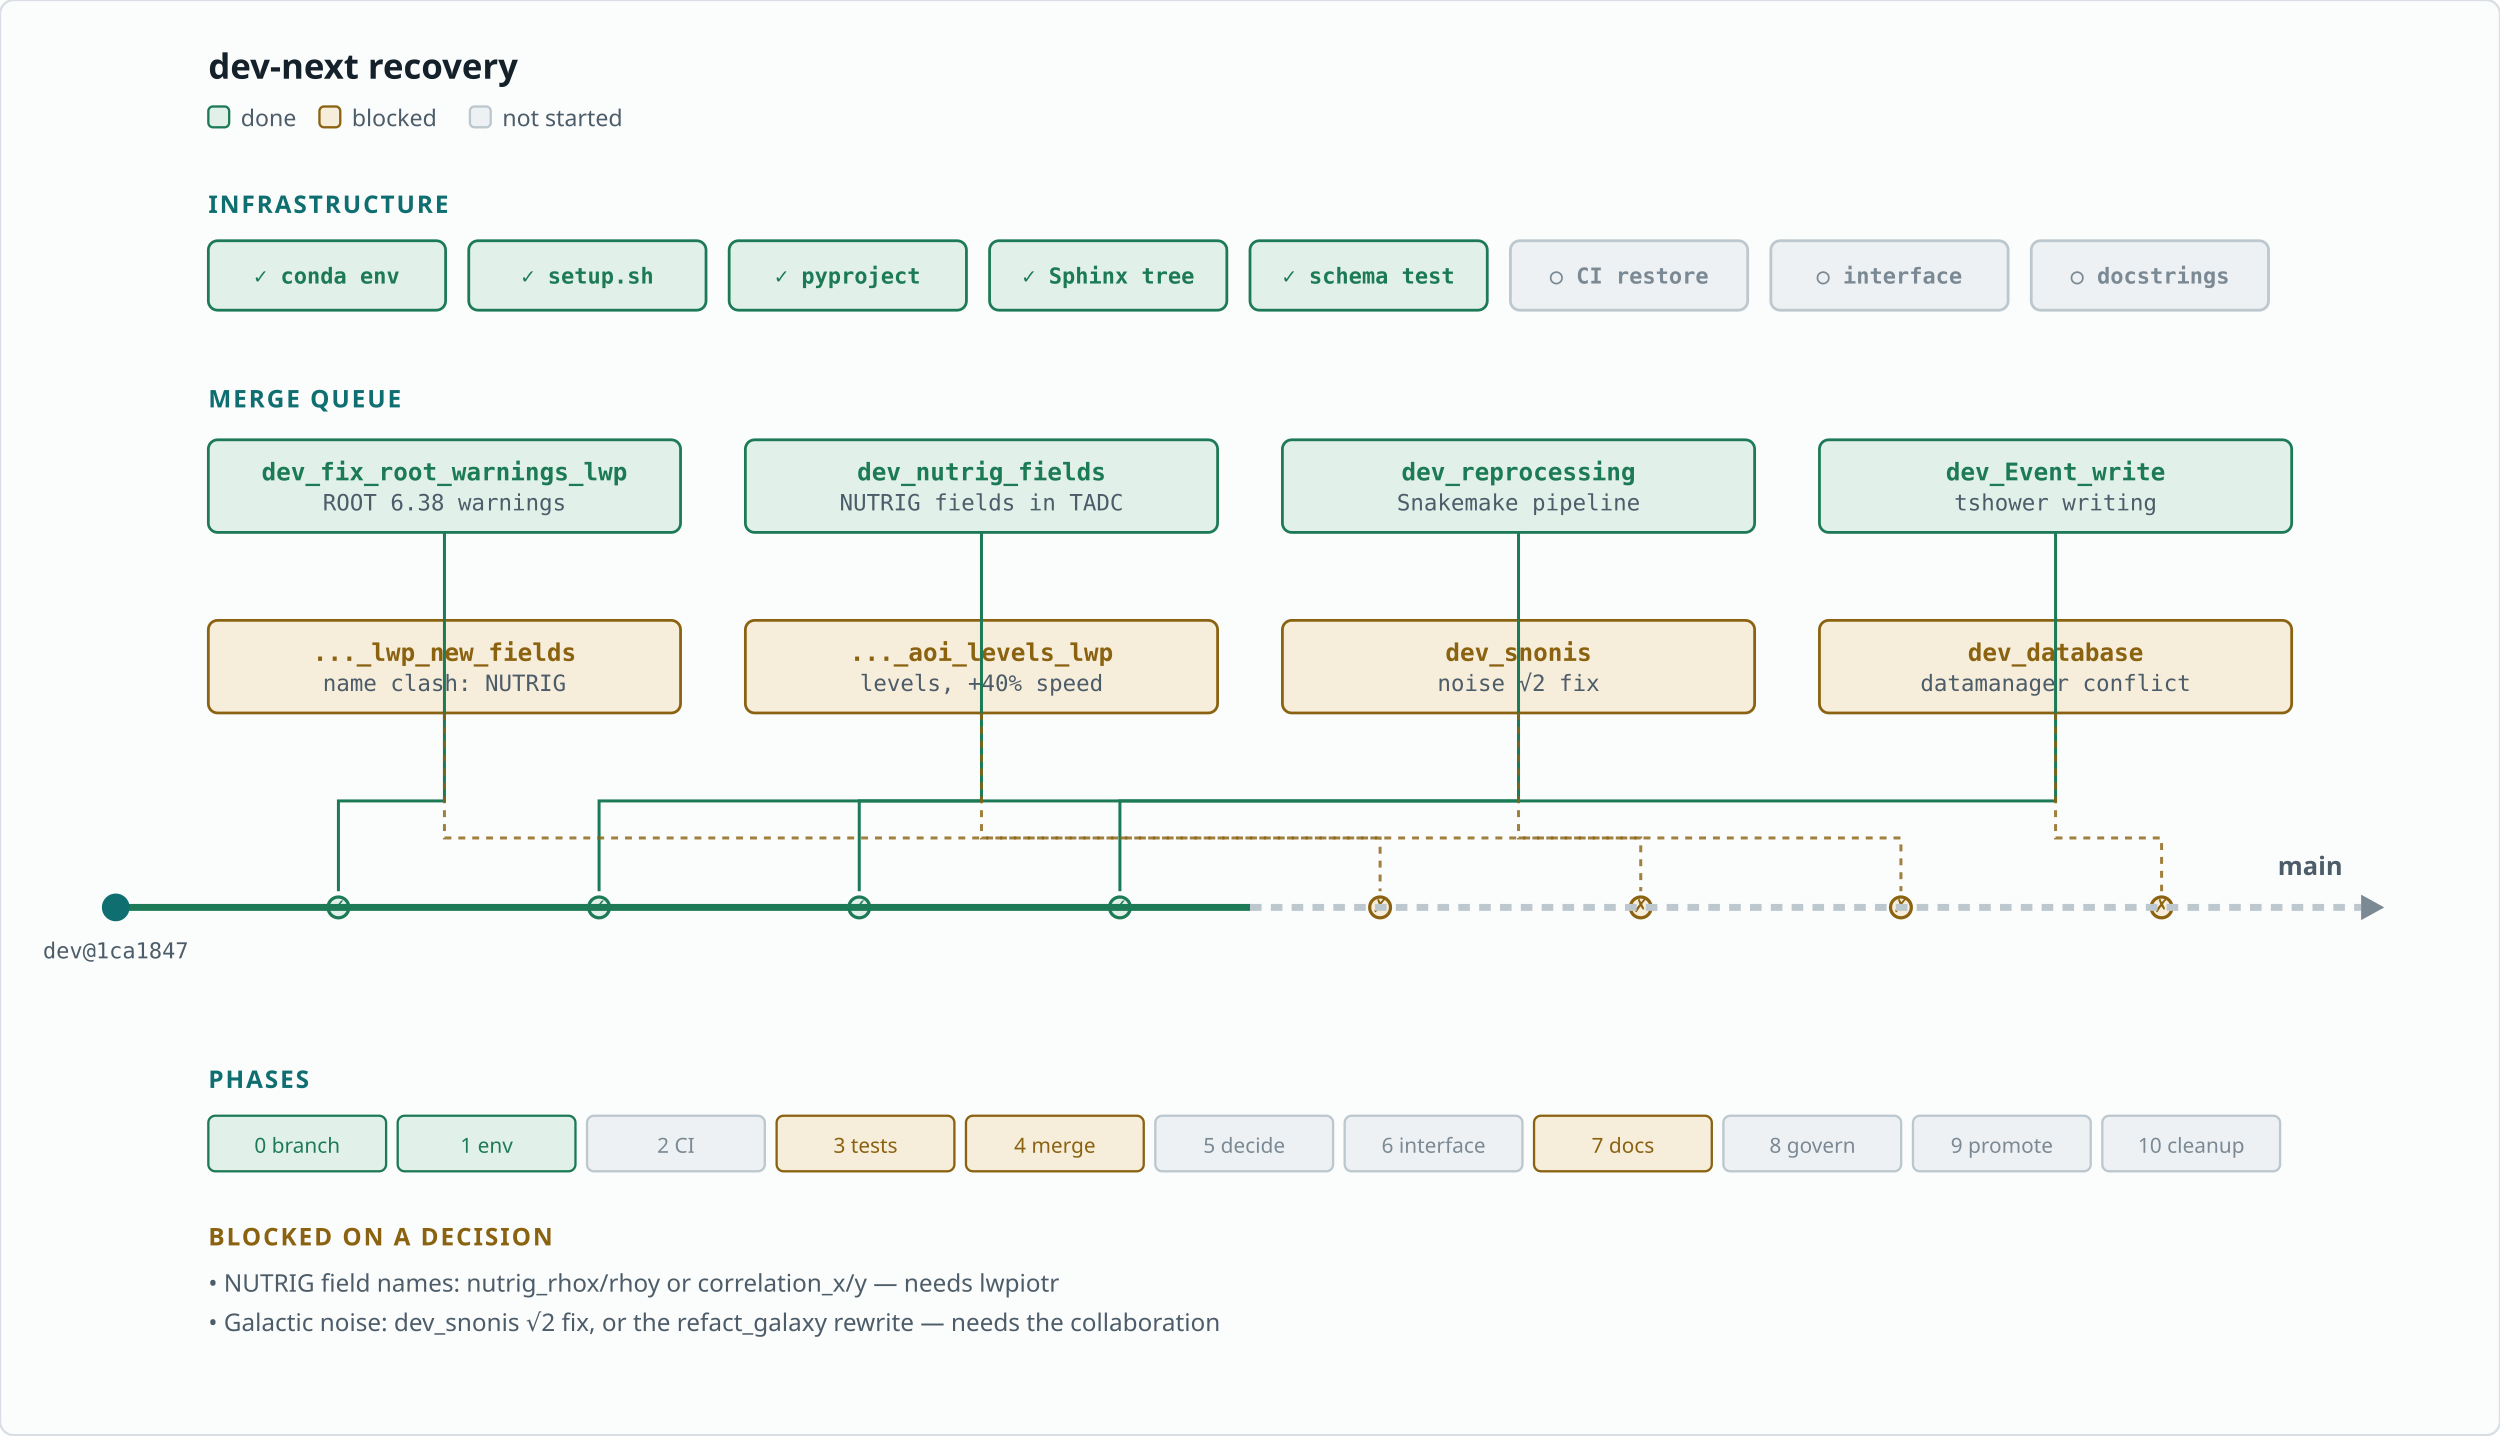
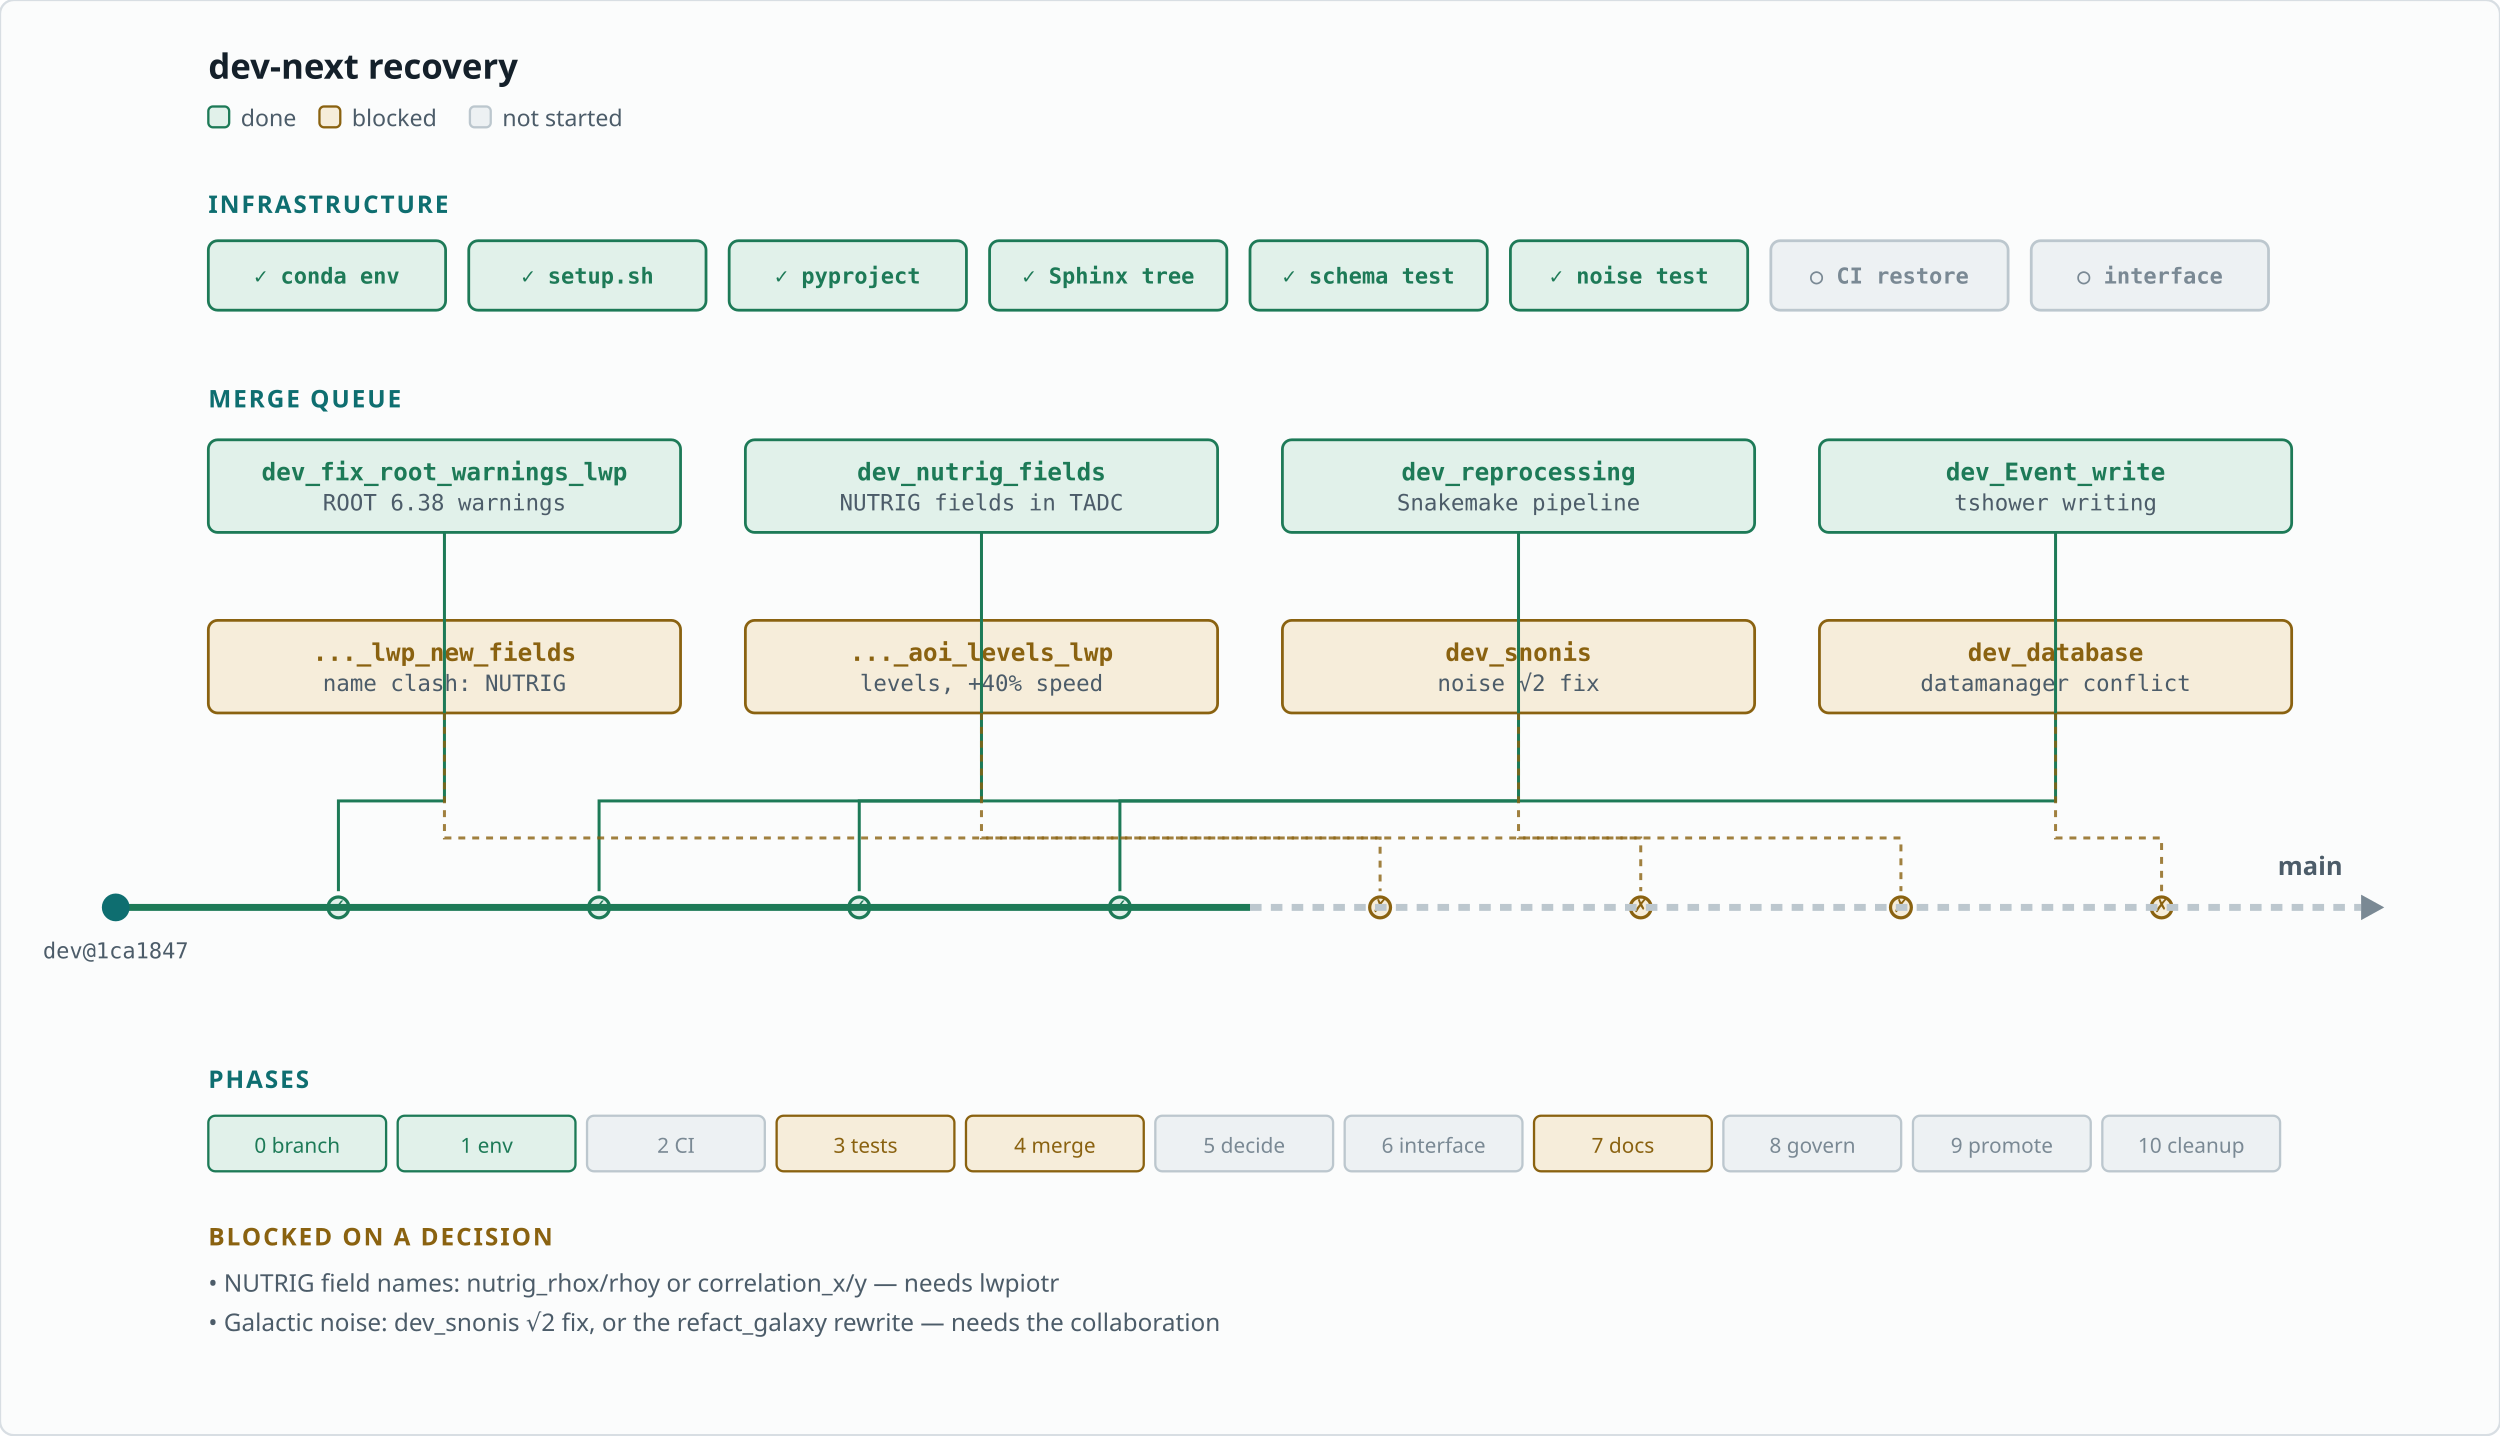
<svg xmlns="http://www.w3.org/2000/svg" viewBox="0 0 1080 620" width="100%" font-family="IBM Plex Sans, sans-serif">
  <rect width="1080" height="620" rx="6" fill="#FBFCFC" stroke="#D8DEE3" />
  <text x="90" y="34" font-size="15" font-weight="600" fill="#14202A">dev-next recovery</text>
  <rect x="90" y="46" width="9" height="9" rx="2" fill="#E1F1EA" stroke="#1D7A57" />
  <text x="104" y="54.5" font-size="10" fill="#4C5C69">done</text>
  <rect x="138" y="46" width="9" height="9" rx="2" fill="#F6EDDA" stroke="#8A6210" />
  <text x="152" y="54.5" font-size="10" fill="#4C5C69">blocked</text>
  <rect x="203" y="46" width="9" height="9" rx="2" fill="#EDF1F3" stroke="#BCC7CE" />
  <text x="217" y="54.5" font-size="10" fill="#4C5C69">not started</text>
  <text x="90" y="92" font-size="10.5" font-weight="600" fill="#0E6E70" letter-spacing="0.08em">INFRASTRUCTURE</text>
  <rect x="90.0" y="104.0" width="102.5" height="30.0" rx="4" fill="#E1F1EA" stroke="#1D7A57" stroke-width="1.2" />
  <text x="141.2" y="122.5" font-family="IBM Plex Mono, monospace" font-size="9.5" font-weight="600" fill="#1D7A57" text-anchor="middle">✓ conda env</text>
  <rect x="202.5" y="104.0" width="102.5" height="30.0" rx="4" fill="#E1F1EA" stroke="#1D7A57" stroke-width="1.2" />
  <text x="253.8" y="122.5" font-family="IBM Plex Mono, monospace" font-size="9.5" font-weight="600" fill="#1D7A57" text-anchor="middle">✓ setup.sh</text>
  <rect x="315.0" y="104.0" width="102.5" height="30.0" rx="4" fill="#E1F1EA" stroke="#1D7A57" stroke-width="1.2" />
  <text x="366.2" y="122.5" font-family="IBM Plex Mono, monospace" font-size="9.5" font-weight="600" fill="#1D7A57" text-anchor="middle">✓ pyproject</text>
  <rect x="427.5" y="104.0" width="102.5" height="30.0" rx="4" fill="#E1F1EA" stroke="#1D7A57" stroke-width="1.2" />
  <text x="478.8" y="122.5" font-family="IBM Plex Mono, monospace" font-size="9.5" font-weight="600" fill="#1D7A57" text-anchor="middle">✓ Sphinx tree</text>
  <rect x="540.0" y="104.0" width="102.5" height="30.0" rx="4" fill="#E1F1EA" stroke="#1D7A57" stroke-width="1.2" />
  <text x="591.2" y="122.5" font-family="IBM Plex Mono, monospace" font-size="9.5" font-weight="600" fill="#1D7A57" text-anchor="middle">✓ schema test</text>
-   <rect x="652.5" y="104.0" width="102.5" height="30.0" rx="4" fill="#EDF1F3" stroke="#BCC7CE" stroke-width="1.2" />
-   <text x="703.8" y="122.5" font-family="IBM Plex Mono, monospace" font-size="9.5" font-weight="600" fill="#7A8994" text-anchor="middle">○ CI restore</text>
+   <rect x="652.5" y="104.0" width="102.5" height="30.0" rx="4" fill="#E1F1EA" stroke="#1D7A57" stroke-width="1.2" />
+   <text x="703.8" y="122.5" font-family="IBM Plex Mono, monospace" font-size="9.5" font-weight="600" fill="#1D7A57" text-anchor="middle">✓ noise test</text>
  <rect x="765.0" y="104.0" width="102.5" height="30.0" rx="4" fill="#EDF1F3" stroke="#BCC7CE" stroke-width="1.2" />
-   <text x="816.2" y="122.5" font-family="IBM Plex Mono, monospace" font-size="9.5" font-weight="600" fill="#7A8994" text-anchor="middle">○ interface</text>
+   <text x="816.2" y="122.5" font-family="IBM Plex Mono, monospace" font-size="9.5" font-weight="600" fill="#7A8994" text-anchor="middle">○ CI restore</text>
  <rect x="877.5" y="104.0" width="102.5" height="30.0" rx="4" fill="#EDF1F3" stroke="#BCC7CE" stroke-width="1.2" />
-   <text x="928.8" y="122.5" font-family="IBM Plex Mono, monospace" font-size="9.5" font-weight="600" fill="#7A8994" text-anchor="middle">○ docstrings</text>
+   <text x="928.8" y="122.5" font-family="IBM Plex Mono, monospace" font-size="9.5" font-weight="600" fill="#7A8994" text-anchor="middle">○ interface</text>
  <text x="90" y="176" font-size="10.5" font-weight="600" fill="#0E6E70" letter-spacing="0.08em">MERGE QUEUE</text>
  <rect x="90.0" y="190.0" width="204.0" height="40.0" rx="4" fill="#E1F1EA" stroke="#1D7A57" stroke-width="1.2" />
  <text x="192.0" y="207.5" font-family="IBM Plex Mono, monospace" font-size="10.5" font-weight="600" fill="#1D7A57" text-anchor="middle">dev_fix_root_warnings_lwp</text>
  <text x="192.0" y="220.5" font-family="IBM Plex Mono, monospace" font-size="9.7" font-weight="400" fill="#4C5C69" text-anchor="middle">ROOT 6.38 warnings</text>
  <rect x="322.0" y="190.0" width="204.0" height="40.0" rx="4" fill="#E1F1EA" stroke="#1D7A57" stroke-width="1.2" />
  <text x="424.0" y="207.5" font-family="IBM Plex Mono, monospace" font-size="10.5" font-weight="600" fill="#1D7A57" text-anchor="middle">dev_nutrig_fields</text>
  <text x="424.0" y="220.5" font-family="IBM Plex Mono, monospace" font-size="9.7" font-weight="400" fill="#4C5C69" text-anchor="middle">NUTRIG fields in TADC</text>
  <rect x="554.0" y="190.0" width="204.0" height="40.0" rx="4" fill="#E1F1EA" stroke="#1D7A57" stroke-width="1.2" />
  <text x="656.0" y="207.5" font-family="IBM Plex Mono, monospace" font-size="10.5" font-weight="600" fill="#1D7A57" text-anchor="middle">dev_reprocessing</text>
  <text x="656.0" y="220.5" font-family="IBM Plex Mono, monospace" font-size="9.7" font-weight="400" fill="#4C5C69" text-anchor="middle">Snakemake pipeline</text>
  <rect x="786.0" y="190.0" width="204.0" height="40.0" rx="4" fill="#E1F1EA" stroke="#1D7A57" stroke-width="1.2" />
  <text x="888.0" y="207.5" font-family="IBM Plex Mono, monospace" font-size="10.5" font-weight="600" fill="#1D7A57" text-anchor="middle">dev_Event_write</text>
  <text x="888.0" y="220.5" font-family="IBM Plex Mono, monospace" font-size="9.7" font-weight="400" fill="#4C5C69" text-anchor="middle">tshower writing</text>
  <rect x="90.0" y="268.0" width="204.0" height="40.0" rx="4" fill="#F6EDDA" stroke="#8A6210" stroke-width="1.2" />
  <text x="192.0" y="285.5" font-family="IBM Plex Mono, monospace" font-size="10.5" font-weight="600" fill="#8A6210" text-anchor="middle">..._lwp_new_fields</text>
  <text x="192.0" y="298.5" font-family="IBM Plex Mono, monospace" font-size="9.7" font-weight="400" fill="#4C5C69" text-anchor="middle">name clash: NUTRIG</text>
  <rect x="322.0" y="268.0" width="204.0" height="40.0" rx="4" fill="#F6EDDA" stroke="#8A6210" stroke-width="1.2" />
  <text x="424.0" y="285.5" font-family="IBM Plex Mono, monospace" font-size="10.5" font-weight="600" fill="#8A6210" text-anchor="middle">..._aoi_levels_lwp</text>
  <text x="424.0" y="298.5" font-family="IBM Plex Mono, monospace" font-size="9.7" font-weight="400" fill="#4C5C69" text-anchor="middle">levels, +40% speed</text>
  <rect x="554.0" y="268.0" width="204.0" height="40.0" rx="4" fill="#F6EDDA" stroke="#8A6210" stroke-width="1.2" />
  <text x="656.0" y="285.5" font-family="IBM Plex Mono, monospace" font-size="10.5" font-weight="600" fill="#8A6210" text-anchor="middle">dev_snonis</text>
  <text x="656.0" y="298.5" font-family="IBM Plex Mono, monospace" font-size="9.7" font-weight="400" fill="#4C5C69" text-anchor="middle">noise √2 fix</text>
  <rect x="786.0" y="268.0" width="204.0" height="40.0" rx="4" fill="#F6EDDA" stroke="#8A6210" stroke-width="1.2" />
  <text x="888.0" y="285.5" font-family="IBM Plex Mono, monospace" font-size="10.5" font-weight="600" fill="#8A6210" text-anchor="middle">dev_database</text>
  <text x="888.0" y="298.5" font-family="IBM Plex Mono, monospace" font-size="9.7" font-weight="400" fill="#4C5C69" text-anchor="middle">datamanager conflict</text>
  <path d="M 192.0 230.0 L 192.0 346.0 L 146.2 346.0 L 146.2 385.0" stroke="#1D7A57" stroke-width="1.3" fill="none" />
  <circle cx="146.2" cy="392" r="4.5" fill="#E1F1EA" stroke="#1D7A57" stroke-width="1.4" />
  <text x="146.2" y="394" font-size="8" font-weight="700" fill="#1D7A57" text-anchor="middle">✓</text>
  <path d="M 424.0 230.0 L 424.0 346.0 L 258.8 346.0 L 258.8 385.0" stroke="#1D7A57" stroke-width="1.3" fill="none" />
  <circle cx="258.8" cy="392" r="4.5" fill="#E1F1EA" stroke="#1D7A57" stroke-width="1.4" />
  <text x="258.8" y="394" font-size="8" font-weight="700" fill="#1D7A57" text-anchor="middle">✓</text>
  <path d="M 656.0 230.0 L 656.0 346.0 L 371.2 346.0 L 371.2 385.0" stroke="#1D7A57" stroke-width="1.3" fill="none" />
  <circle cx="371.2" cy="392" r="4.5" fill="#E1F1EA" stroke="#1D7A57" stroke-width="1.4" />
  <text x="371.2" y="394" font-size="8" font-weight="700" fill="#1D7A57" text-anchor="middle">✓</text>
  <path d="M 888.0 230.0 L 888.0 346.0 L 483.8 346.0 L 483.8 385.0" stroke="#1D7A57" stroke-width="1.3" fill="none" />
  <circle cx="483.8" cy="392" r="4.5" fill="#E1F1EA" stroke="#1D7A57" stroke-width="1.4" />
  <text x="483.8" y="394" font-size="8" font-weight="700" fill="#1D7A57" text-anchor="middle">✓</text>
  <path d="M 192.0 308.0 L 192.0 362.0 L 596.2 362.0 L 596.2 385.0" stroke="#8A6210" stroke-width="1.3" fill="none" stroke-dasharray="3 3" opacity="0.8" />
  <circle cx="596.2" cy="392" r="4.5" fill="#F6EDDA" stroke="#8A6210" stroke-width="1.4" />
  <text x="596.2" y="394" font-size="8" font-weight="700" fill="#8A6210" text-anchor="middle">✗</text>
  <path d="M 424.0 308.0 L 424.0 362.0 L 708.8 362.0 L 708.8 385.0" stroke="#8A6210" stroke-width="1.3" fill="none" stroke-dasharray="3 3" opacity="0.8" />
  <circle cx="708.8" cy="392" r="4.5" fill="#F6EDDA" stroke="#8A6210" stroke-width="1.4" />
  <text x="708.8" y="394" font-size="8" font-weight="700" fill="#8A6210" text-anchor="middle">✗</text>
  <path d="M 656.0 308.0 L 656.0 362.0 L 821.2 362.0 L 821.2 385.0" stroke="#8A6210" stroke-width="1.3" fill="none" stroke-dasharray="3 3" opacity="0.8" />
  <circle cx="821.2" cy="392" r="4.5" fill="#F6EDDA" stroke="#8A6210" stroke-width="1.4" />
  <text x="821.2" y="394" font-size="8" font-weight="700" fill="#8A6210" text-anchor="middle">✗</text>
  <path d="M 888.0 308.0 L 888.0 362.0 L 933.8 362.0 L 933.8 385.0" stroke="#8A6210" stroke-width="1.3" fill="none" stroke-dasharray="3 3" opacity="0.8" />
  <circle cx="933.8" cy="392" r="4.5" fill="#F6EDDA" stroke="#8A6210" stroke-width="1.4" />
  <text x="933.8" y="394" font-size="8" font-weight="700" fill="#8A6210" text-anchor="middle">✗</text>
  <line x1="50" y1="392" x2="540.0" y2="392" stroke="#1D7A57" stroke-width="3" />
  <line x1="540.0" y1="392" x2="1020" y2="392" stroke="#BCC7CE" stroke-width="3" stroke-dasharray="5 4" />
  <circle cx="50" cy="392" r="6" fill="#0E6E70" />
  <text x="50" y="414" font-size="9.5" font-family="IBM Plex Mono, monospace" fill="#4C5C69" text-anchor="middle">dev@1ca1847</text>
  <path d="M 1030 392 l -10 -5.5 l 0 11 z" fill="#7A8994" />
  <text x="998" y="378" font-size="11" font-weight="600" fill="#4C5C69" text-anchor="middle">main</text>
  <text x="90" y="470" font-size="10.5" font-weight="600" fill="#0E6E70" letter-spacing="0.08em">PHASES</text>
  <rect x="90.0" y="482" width="76.8" height="24" rx="3" fill="#E1F1EA" stroke="#1D7A57" />
  <text x="128.4" y="498" font-size="9" fill="#1D7A57" text-anchor="middle">0 branch</text>
  <rect x="171.8" y="482" width="76.8" height="24" rx="3" fill="#E1F1EA" stroke="#1D7A57" />
  <text x="210.2" y="498" font-size="9" fill="#1D7A57" text-anchor="middle">1 env</text>
  <rect x="253.6" y="482" width="76.8" height="24" rx="3" fill="#EDF1F3" stroke="#BCC7CE" />
  <text x="292.0" y="498" font-size="9" fill="#7A8994" text-anchor="middle">2 CI</text>
  <rect x="335.5" y="482" width="76.8" height="24" rx="3" fill="#F6EDDA" stroke="#8A6210" />
  <text x="373.9" y="498" font-size="9" fill="#8A6210" text-anchor="middle">3 tests</text>
  <rect x="417.3" y="482" width="76.8" height="24" rx="3" fill="#F6EDDA" stroke="#8A6210" />
  <text x="455.7" y="498" font-size="9" fill="#8A6210" text-anchor="middle">4 merge</text>
  <rect x="499.1" y="482" width="76.8" height="24" rx="3" fill="#EDF1F3" stroke="#BCC7CE" />
  <text x="537.5" y="498" font-size="9" fill="#7A8994" text-anchor="middle">5 decide</text>
  <rect x="580.9" y="482" width="76.8" height="24" rx="3" fill="#EDF1F3" stroke="#BCC7CE" />
  <text x="619.3" y="498" font-size="9" fill="#7A8994" text-anchor="middle">6 interface</text>
  <rect x="662.7" y="482" width="76.8" height="24" rx="3" fill="#F6EDDA" stroke="#8A6210" />
  <text x="701.1" y="498" font-size="9" fill="#8A6210" text-anchor="middle">7 docs</text>
  <rect x="744.5" y="482" width="76.8" height="24" rx="3" fill="#EDF1F3" stroke="#BCC7CE" />
  <text x="783.0" y="498" font-size="9" fill="#7A8994" text-anchor="middle">8 govern</text>
  <rect x="826.4" y="482" width="76.8" height="24" rx="3" fill="#EDF1F3" stroke="#BCC7CE" />
  <text x="864.8" y="498" font-size="9" fill="#7A8994" text-anchor="middle">9 promote</text>
  <rect x="908.2" y="482" width="76.8" height="24" rx="3" fill="#EDF1F3" stroke="#BCC7CE" />
  <text x="946.6" y="498" font-size="9" fill="#7A8994" text-anchor="middle">10 cleanup</text>
  <text x="90" y="538" font-size="10.5" font-weight="600" fill="#8A6210" letter-spacing="0.08em">BLOCKED ON A DECISION</text>
  <text x="90" y="558" font-size="10.5" fill="#4C5C69">• NUTRIG field names: nutrig_rhox/rhoy or correlation_x/y — needs lwpiotr</text>
  <text x="90" y="575" font-size="10.5" fill="#4C5C69">• Galactic noise: dev_snonis √2 fix, or the refact_galaxy rewrite — needs the collaboration</text>
</svg>
